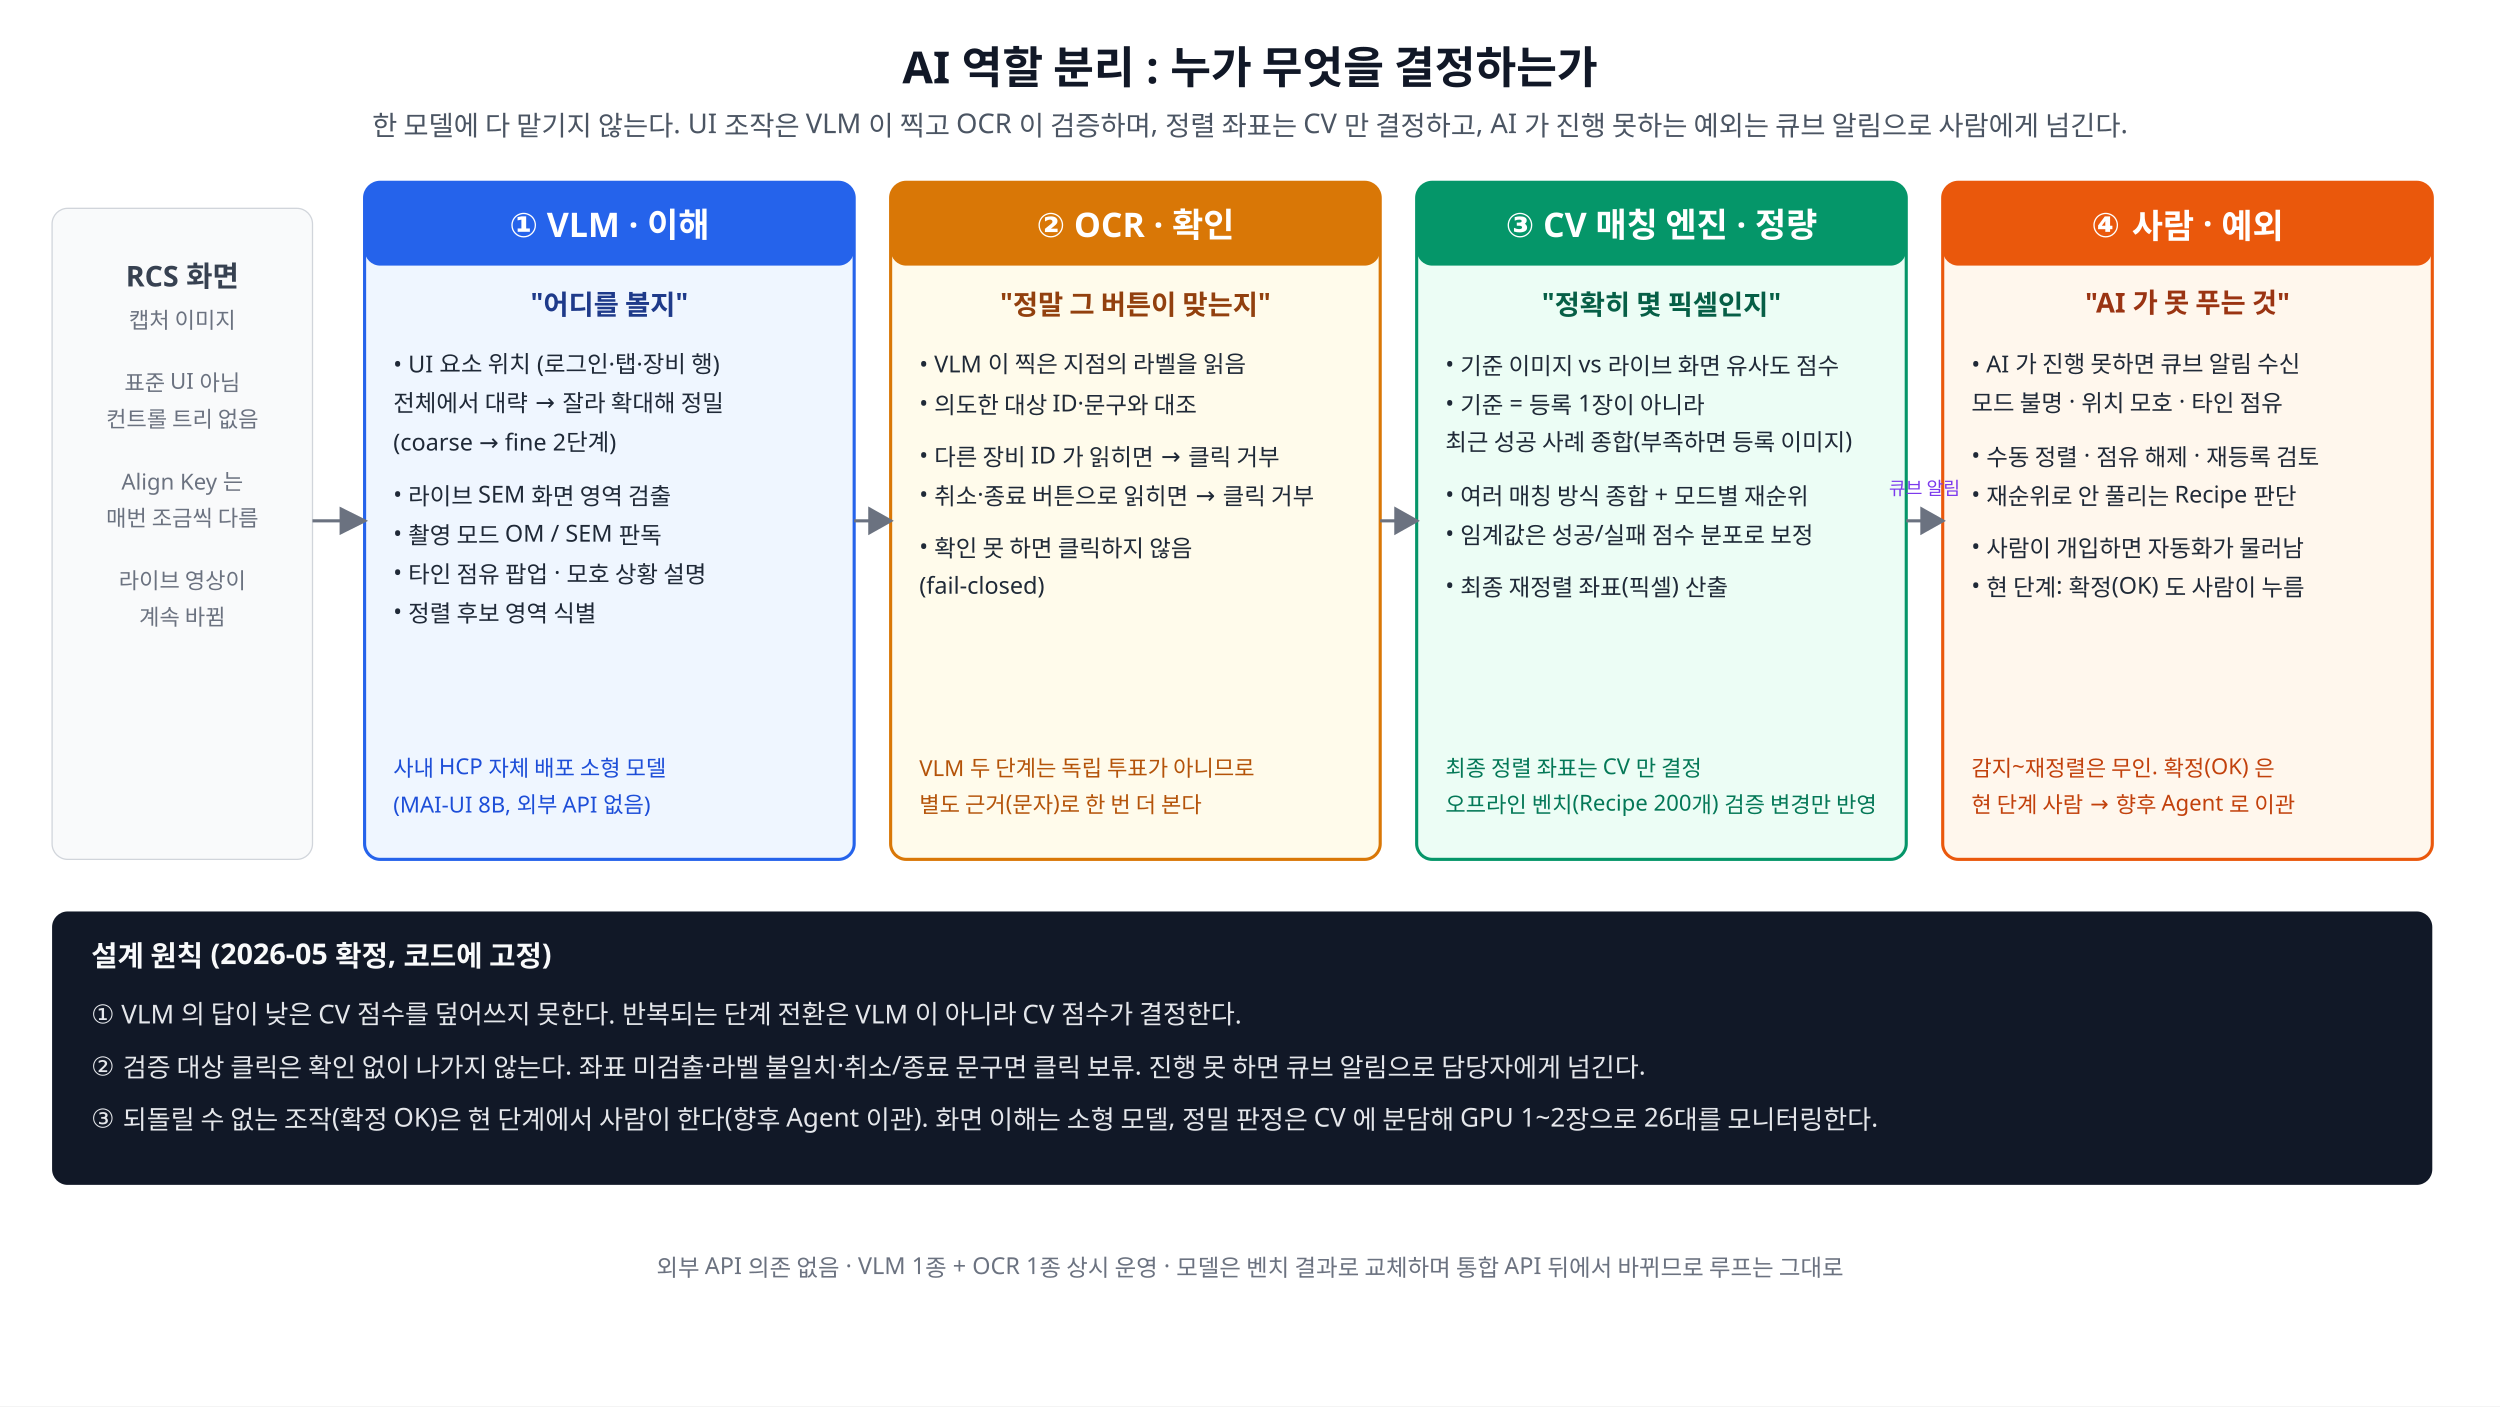
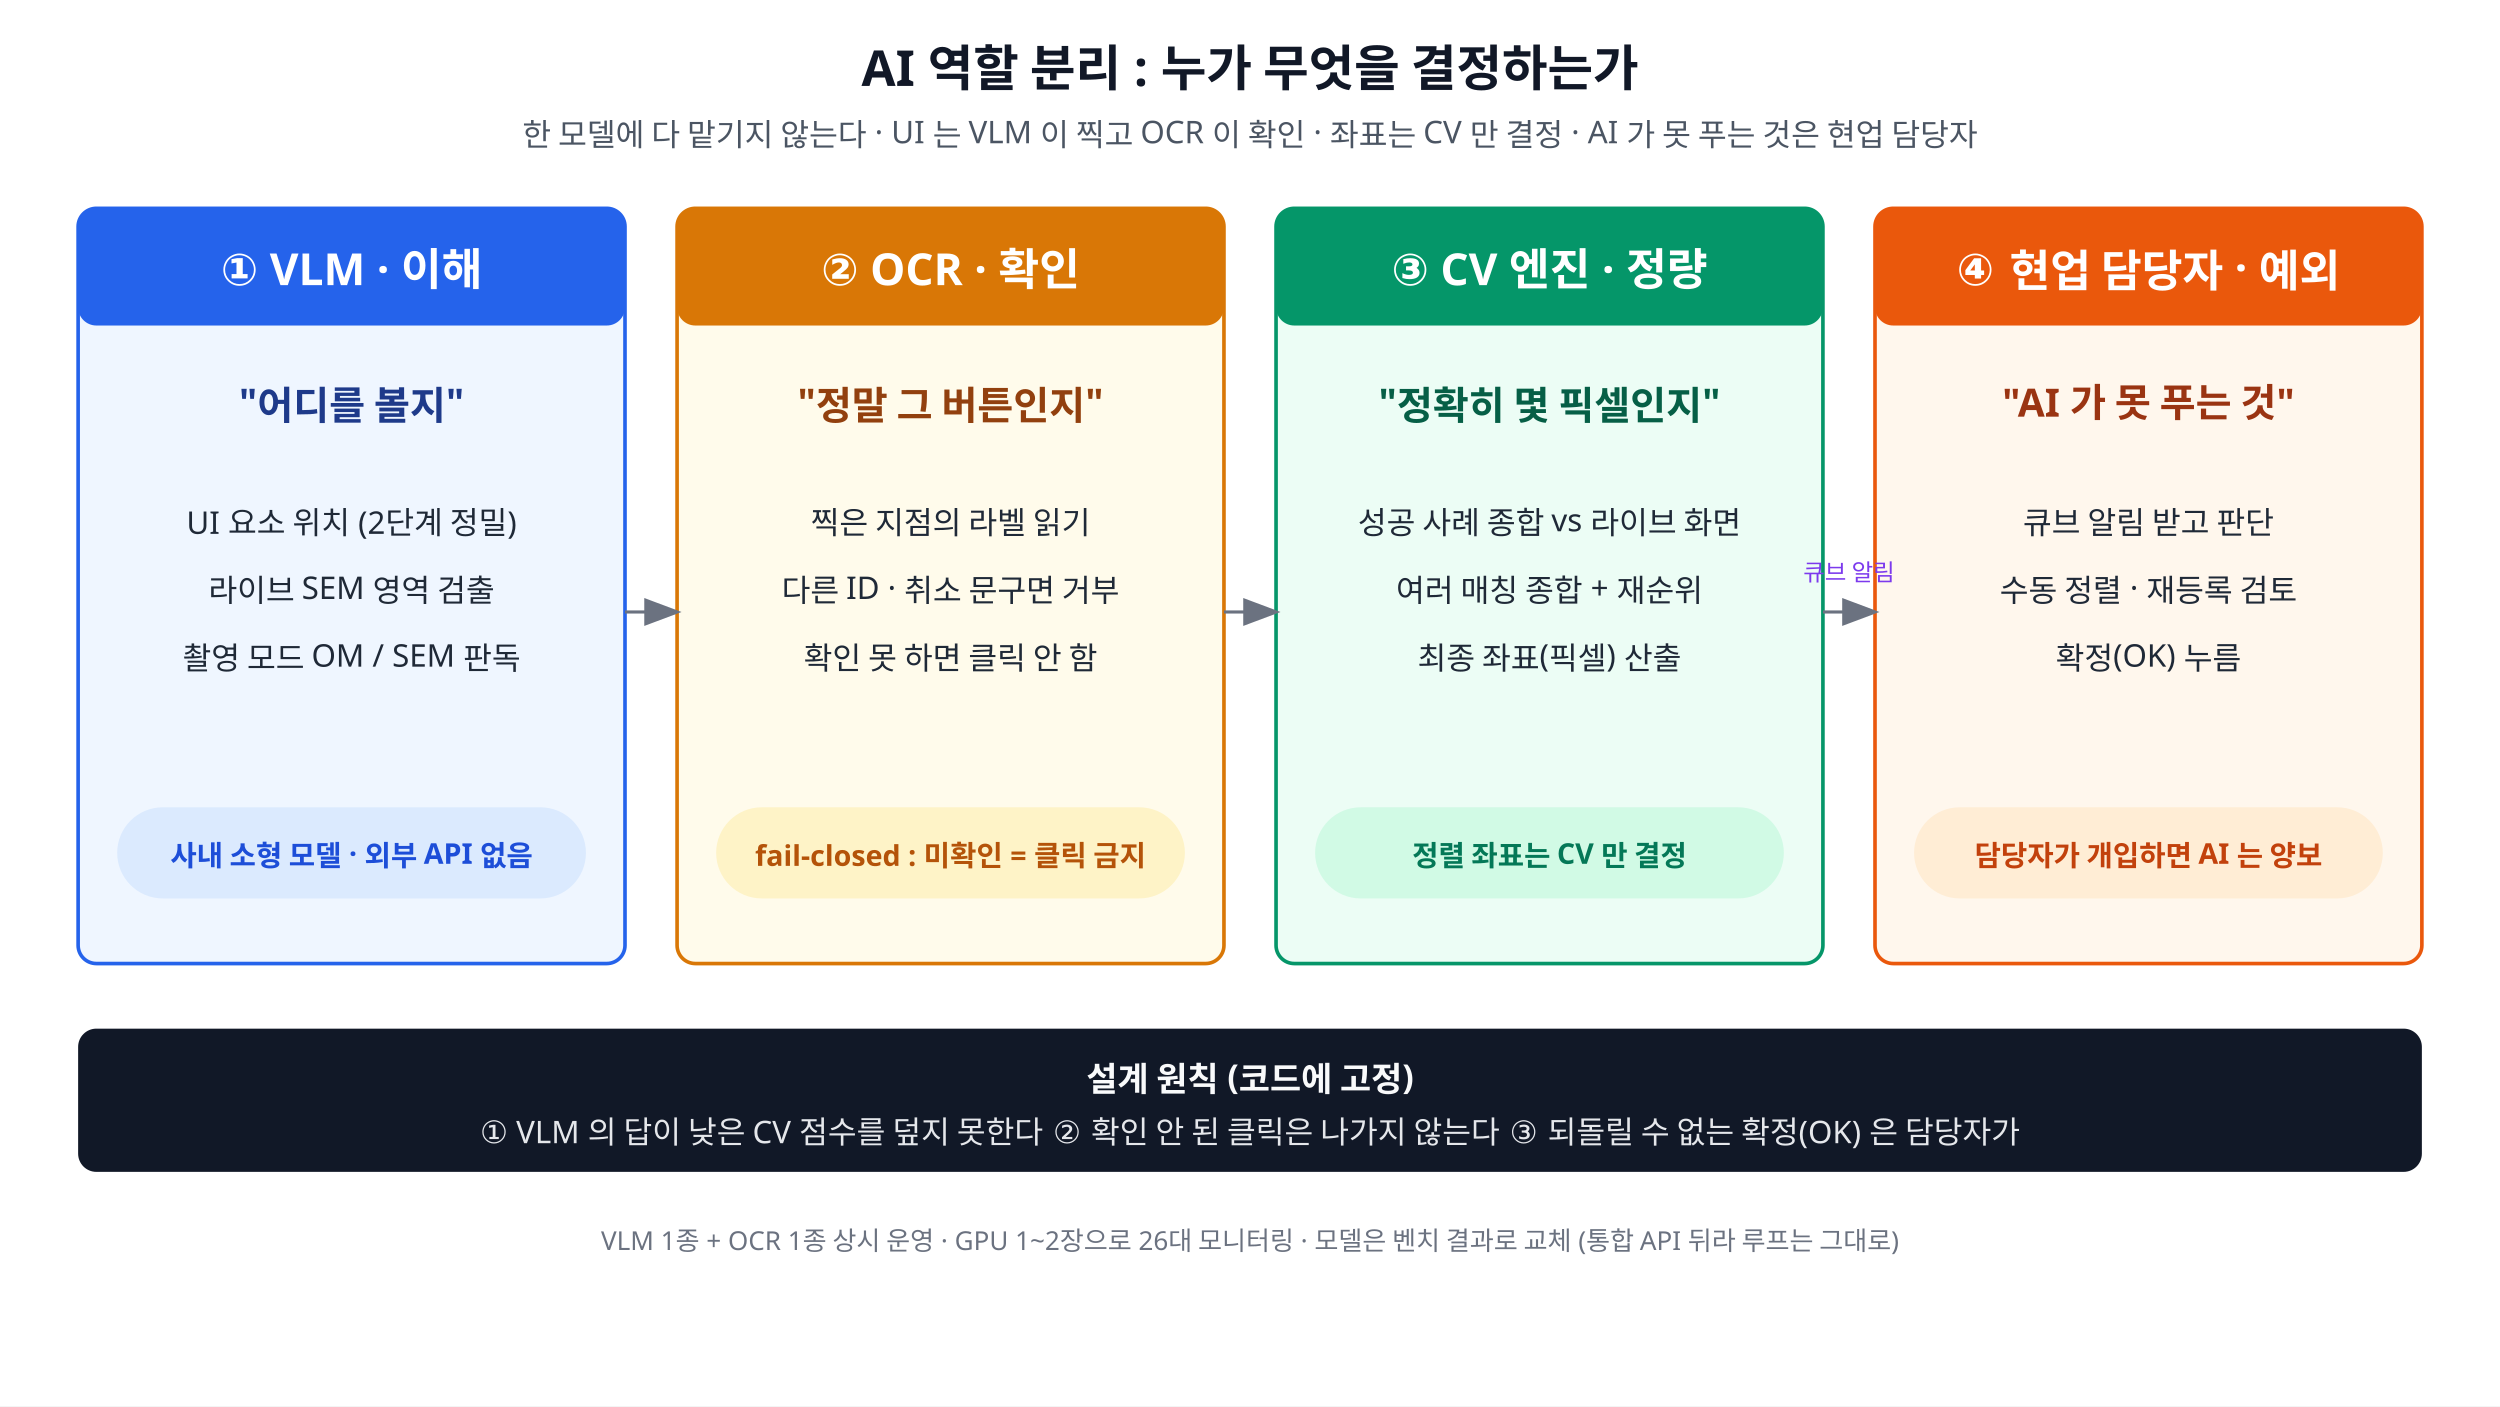
<svg xmlns="http://www.w3.org/2000/svg" width="1920" height="1080" viewBox="0 0 1920 1080" font-family="Apple SD Gothic Neo, Malgun Gothic, NanumGothic, sans-serif">
  <rect width="1920" height="1080" fill="#ffffff" />
-   <text x="960" y="64" text-anchor="middle" font-size="34" font-weight="700" fill="#111827">AI 역할 분리 : 누가 무엇을 결정하는가</text>
-   <text x="960" y="104" text-anchor="middle" font-size="21" fill="#4b5563">한 모델에 다 맡기지 않는다. UI 조작은 VLM 이 찍고 OCR 이 검증하며, 정렬 좌표는 CV 만 결정하고, AI 가 진행 못하는 예외는 큐브 알림으로 사람에게 넘긴다.</text>
-   <rect x="40" y="160" width="200" height="500" rx="12" fill="#f9fafb" stroke="#d1d5db" />
-   <text x="140" y="220" text-anchor="middle" font-size="22" font-weight="700" fill="#374151">RCS 화면</text>
-   <g font-size="17" fill="#6b7280" text-anchor="middle">
-     <text x="140" y="252">캡처 이미지</text>
-     <text x="140" y="300">표준 UI 아님</text>
-     <text x="140" y="328">컨트롤 트리 없음</text>
-     <text x="140" y="376">Align Key 는</text>
-     <text x="140" y="404">매번 조금씩 다름</text>
-     <text x="140" y="452">라이브 영상이</text>
-     <text x="140" y="480">계속 바뀜</text>
+   <text x="960" y="66" text-anchor="middle" font-size="38" font-weight="700" fill="#111827">AI 역할 분리 : 누가 무엇을 결정하는가</text>
+   <text x="960" y="112" text-anchor="middle" font-size="24" fill="#4b5563">한 모델에 다 맡기지 않는다 · UI 는 VLM 이 찍고 OCR 이 확인 · 좌표는 CV 만 결정 · AI 가 못 푸는 것은 현업 담당자</text>
+   <rect x="60" y="160" width="420" height="580" rx="14" fill="#eff6ff" stroke="#2563eb" stroke-width="2.8" />
+   <rect x="60" y="160" width="420" height="90" rx="14" fill="#2563eb" />
+   <text x="270" y="219" text-anchor="middle" font-size="34" font-weight="700" fill="#ffffff">① VLM · 이해</text>
+   <text x="270" y="320" text-anchor="middle" font-size="30" font-weight="700" fill="#1e3a8a">"어디를 볼지"</text>
+   <g font-size="24" fill="#1f2937" text-anchor="middle">
+     <text x="270" y="410">UI 요소 위치 (2단계 정밀)</text>
+     <text x="270" y="462">라이브 SEM 영역 검출</text>
+     <text x="270" y="514">촬영 모드 OM / SEM 판독</text>
  </g>
-   <rect x="280" y="140" width="376" height="520" rx="12" fill="#eff6ff" stroke="#2563eb" stroke-width="2.4" />
-   <rect x="280" y="140" width="376" height="64" rx="12" fill="#2563eb" />
-   <text x="468" y="182" text-anchor="middle" font-size="26" font-weight="700" fill="#ffffff">① VLM  ·  이해</text>
-   <text x="468" y="240" text-anchor="middle" font-size="21" font-weight="700" fill="#1e3a8a">"어디를 볼지"</text>
-   <g font-size="18" fill="#1f2937">
-     <text x="302" y="286">• UI 요소 위치 (로그인·탭·장비 행)</text>
-     <text x="302" y="316">   전체에서 대략 → 잘라 확대해 정밀</text>
-     <text x="302" y="346">   (coarse → fine 2단계)</text>
-     <text x="302" y="386">• 라이브 SEM 화면 영역 검출</text>
-     <text x="302" y="416">• 촬영 모드 OM / SEM 판독</text>
-     <text x="302" y="446">• 타인 점유 팝업 · 모호 상황 설명</text>
-     <text x="302" y="476">• 정렬 후보 영역 식별</text>
+   <rect x="90" y="620" width="360" height="70" rx="35" fill="#dbeafe" />
+   <text x="270" y="665" text-anchor="middle" font-size="22" font-weight="700" fill="#1d4ed8">사내 소형 모델 · 외부 API 없음</text>
+   <rect x="520" y="160" width="420" height="580" rx="14" fill="#fffbeb" stroke="#d97706" stroke-width="2.8" />
+   <rect x="520" y="160" width="420" height="90" rx="14" fill="#d97706" />
+   <text x="730" y="219" text-anchor="middle" font-size="34" font-weight="700" fill="#ffffff">② OCR · 확인</text>
+   <text x="730" y="320" text-anchor="middle" font-size="30" font-weight="700" fill="#92400e">"정말 그 버튼인지"</text>
+   <g font-size="24" fill="#1f2937" text-anchor="middle">
+     <text x="730" y="410">찍은 지점의 라벨 읽기</text>
+     <text x="730" y="462">다른 ID · 취소 문구면 거부</text>
+     <text x="730" y="514">확인 못 하면 클릭 안 함</text>
  </g>
-   <text x="302" y="596" font-size="17" fill="#1d4ed8">사내 HCP 자체 배포 소형 모델</text>
-   <text x="302" y="624" font-size="17" fill="#1d4ed8">(MAI-UI 8B, 외부 API 없음)</text>
-   <rect x="684" y="140" width="376" height="520" rx="12" fill="#fffbeb" stroke="#d97706" stroke-width="2.4" />
-   <rect x="684" y="140" width="376" height="64" rx="12" fill="#d97706" />
-   <text x="872" y="182" text-anchor="middle" font-size="26" font-weight="700" fill="#ffffff">② OCR  ·  확인</text>
-   <text x="872" y="240" text-anchor="middle" font-size="21" font-weight="700" fill="#92400e">"정말 그 버튼이 맞는지"</text>
-   <g font-size="18" fill="#1f2937">
-     <text x="706" y="286">• VLM 이 찍은 지점의 라벨을 읽음</text>
-     <text x="706" y="316">• 의도한 대상 ID·문구와 대조</text>
-     <text x="706" y="356">• 다른 장비 ID 가 읽히면 → 클릭 거부</text>
-     <text x="706" y="386">• 취소·종료 버튼으로 읽히면 → 클릭 거부</text>
-     <text x="706" y="426">• 확인 못 하면 클릭하지 않음</text>
-     <text x="706" y="456">   (fail-closed)</text>
+   <rect x="550" y="620" width="360" height="70" rx="35" fill="#fef3c7" />
+   <text x="730" y="665" text-anchor="middle" font-size="22" font-weight="700" fill="#b45309">fail-closed : 미확인 = 클릭 금지</text>
+   <rect x="980" y="160" width="420" height="580" rx="14" fill="#ecfdf5" stroke="#059669" stroke-width="2.8" />
+   <rect x="980" y="160" width="420" height="90" rx="14" fill="#059669" />
+   <text x="1190" y="219" text-anchor="middle" font-size="34" font-weight="700" fill="#ffffff">③ CV 엔진 · 정량</text>
+   <text x="1190" y="320" text-anchor="middle" font-size="30" font-weight="700" fill="#065f46">"정확히 몇 픽셀인지"</text>
+   <g font-size="24" fill="#1f2937" text-anchor="middle">
+     <text x="1190" y="410">성공 사례 종합 vs 라이브 화면</text>
+     <text x="1190" y="462">여러 매칭 종합 + 재순위</text>
+     <text x="1190" y="514">최종 좌표(픽셀) 산출</text>
  </g>
-   <text x="706" y="596" font-size="17" fill="#b45309">VLM 두 단계는 독립 투표가 아니므로</text>
-   <text x="706" y="624" font-size="17" fill="#b45309">별도 근거(문자)로 한 번 더 본다</text>
-   <rect x="1088" y="140" width="376" height="520" rx="12" fill="#ecfdf5" stroke="#059669" stroke-width="2.4" />
-   <rect x="1088" y="140" width="376" height="64" rx="12" fill="#059669" />
-   <text x="1276" y="182" text-anchor="middle" font-size="26" font-weight="700" fill="#ffffff">③ CV 매칭 엔진  ·  정량</text>
-   <text x="1276" y="240" text-anchor="middle" font-size="21" font-weight="700" fill="#065f46">"정확히 몇 픽셀인지"</text>
-   <g font-size="18" fill="#1f2937">
-     <text x="1110" y="286">• 기준 이미지 vs 라이브 화면 유사도 점수</text>
-     <text x="1110" y="316">• 기준 = 등록 1장이 아니라</text>
-     <text x="1110" y="346">   최근 성공 사례 종합(부족하면 등록 이미지)</text>
-     <text x="1110" y="386">• 여러 매칭 방식 종합 + 모드별 재순위</text>
-     <text x="1110" y="416">• 임계값은 성공/실패 점수 분포로 보정</text>
-     <text x="1110" y="456">• 최종 재정렬 좌표(픽셀) 산출</text>
+   <rect x="1010" y="620" width="360" height="70" rx="35" fill="#d1fae5" />
+   <text x="1190" y="665" text-anchor="middle" font-size="22" font-weight="700" fill="#047857">정렬 좌표는 CV 만 결정</text>
+   <rect x="1440" y="160" width="420" height="580" rx="14" fill="#fff7ed" stroke="#ea580c" stroke-width="2.8" />
+   <rect x="1440" y="160" width="420" height="90" rx="14" fill="#ea580c" />
+   <text x="1650" y="219" text-anchor="middle" font-size="34" font-weight="700" fill="#ffffff">④ 현업 담당자 · 예외</text>
+   <text x="1650" y="320" text-anchor="middle" font-size="30" font-weight="700" fill="#9a3412">"AI 가 못 푸는 것"</text>
+   <g font-size="24" fill="#1f2937" text-anchor="middle">
+     <text x="1650" y="410">큐브 알림 받고 판단</text>
+     <text x="1650" y="462">수동 정렬 · 재등록 검토</text>
+     <text x="1650" y="514">확정(OK) 누름</text>
  </g>
-   <text x="1110" y="596" font-size="17" fill="#047857">최종 정렬 좌표는 CV 만 결정</text>
-   <text x="1110" y="624" font-size="17" fill="#047857">오프라인 벤치(Recipe 200개) 검증 변경만 반영</text>
-   <rect x="1492" y="140" width="376" height="520" rx="12" fill="#fff7ed" stroke="#ea580c" stroke-width="2.4" />
-   <rect x="1492" y="140" width="376" height="64" rx="12" fill="#ea580c" />
-   <text x="1680" y="182" text-anchor="middle" font-size="26" font-weight="700" fill="#ffffff">④ 사람  ·  예외</text>
-   <text x="1680" y="240" text-anchor="middle" font-size="21" font-weight="700" fill="#9a3412">"AI 가 못 푸는 것"</text>
-   <g font-size="18" fill="#1f2937">
-     <text x="1514" y="286">• AI 가 진행 못하면 큐브 알림 수신</text>
-     <text x="1514" y="316">   모드 불명 · 위치 모호 · 타인 점유</text>
-     <text x="1514" y="356">• 수동 정렬 · 점유 해제 · 재등록 검토</text>
-     <text x="1514" y="386">• 재순위로 안 풀리는 Recipe 판단</text>
-     <text x="1514" y="426">• 사람이 개입하면 자동화가 물러남</text>
-     <text x="1514" y="456">• 현 단계: 확정(OK) 도 사람이 누름</text>
+   <rect x="1470" y="620" width="360" height="70" rx="35" fill="#ffedd5" />
+   <text x="1650" y="665" text-anchor="middle" font-size="22" font-weight="700" fill="#c2410c">담당자가 개입하면 AI 는 양보</text>
+   <g stroke="#6b7280" stroke-width="2.4" fill="#6b7280">
+     <path d="M480 470 L500 470" />
+     <path d="M496 461 L520 470 L496 479 Z" />
+     <path d="M940 470 L960 470" />
+     <path d="M956 461 L980 470 L956 479 Z" />
+     <path d="M1400 470 L1420 470" />
+     <path d="M1416 461 L1440 470 L1416 479 Z" />
  </g>
-   <text x="1514" y="596" font-size="17" fill="#c2410c">감지~재정렬은 무인. 확정(OK) 은</text>
-   <text x="1514" y="624" font-size="17" fill="#c2410c">현 단계 사람 → 향후 Agent 로 이관</text>
-   <g stroke="#6b7280" stroke-width="2.4" fill="#6b7280">
-     <path d="M240 400 L266 400" />
-     <path d="M262 391 L280 400 L262 409 Z" />
-     <path d="M656 400 L670 400" />
-     <path d="M668 391 L684 400 L668 409 Z" />
-     <path d="M1060 400 L1074 400" />
-     <path d="M1072 391 L1088 400 L1072 409 Z" />
-     <path d="M1464 400 L1478 400" />
-     <path d="M1476 391 L1492 400 L1476 409 Z" />
-   </g>
-   <text x="1478" y="380" text-anchor="middle" font-size="14" fill="#7c3aed">큐브 알림</text>
-   <rect x="40" y="700" width="1828" height="210" rx="12" fill="#111827" />
-   <text x="70" y="742" font-size="22" font-weight="700" fill="#f9fafb">설계 원칙 (2026-05 확정, 코드에 고정)</text>
-   <g font-size="20" fill="#e5e7eb">
-     <text x="70" y="786">①  VLM 의 답이 낮은 CV 점수를 덮어쓰지 못한다. 반복되는 단계 전환은 VLM 이 아니라 CV 점수가 결정한다.</text>
-     <text x="70" y="826">②  검증 대상 클릭은 확인 없이 나가지 않는다. 좌표 미검출·라벨 불일치·취소/종료 문구면 클릭 보류. 진행 못 하면 큐브 알림으로 담당자에게 넘긴다.</text>
-     <text x="70" y="866">③  되돌릴 수 없는 조작(확정 OK)은 현 단계에서 사람이 한다(향후 Agent 이관). 화면 이해는 소형 모델, 정밀 판정은 CV 에 분담해 GPU 1~2장으로 26대를 모니터링한다.</text>
-   </g>
-   <text x="960" y="980" text-anchor="middle" font-size="18" fill="#6b7280">외부 API 의존 없음 · VLM 1종 + OCR 1종 상시 운영 · 모델은 벤치 결과로 교체하며 통합 API 뒤에서 바뀌므로 루프는 그대로</text>
+   <text x="1420" y="446" text-anchor="middle" font-size="18" fill="#7c3aed">큐브 알림</text>
+   <rect x="60" y="790" width="1800" height="110" rx="14" fill="#111827" />
+   <text x="960" y="838" text-anchor="middle" font-size="26" font-weight="700" fill="#f9fafb">설계 원칙 (코드에 고정)</text>
+   <text x="960" y="878" text-anchor="middle" font-size="24" fill="#e5e7eb">① VLM 의 답이 낮은 CV 점수를 덮지 못한다   ② 확인 안 된 클릭은 나가지 않는다   ③ 되돌릴 수 없는 확정(OK) 은 담당자가</text>
+   <text x="960" y="960" text-anchor="middle" font-size="20" fill="#6b7280">VLM 1종 + OCR 1종 상시 운영 · GPU 1~2장으로 26대 모니터링 · 모델은 벤치 결과로 교체 (통합 API 뒤라 루프는 그대로)</text>
</svg>
